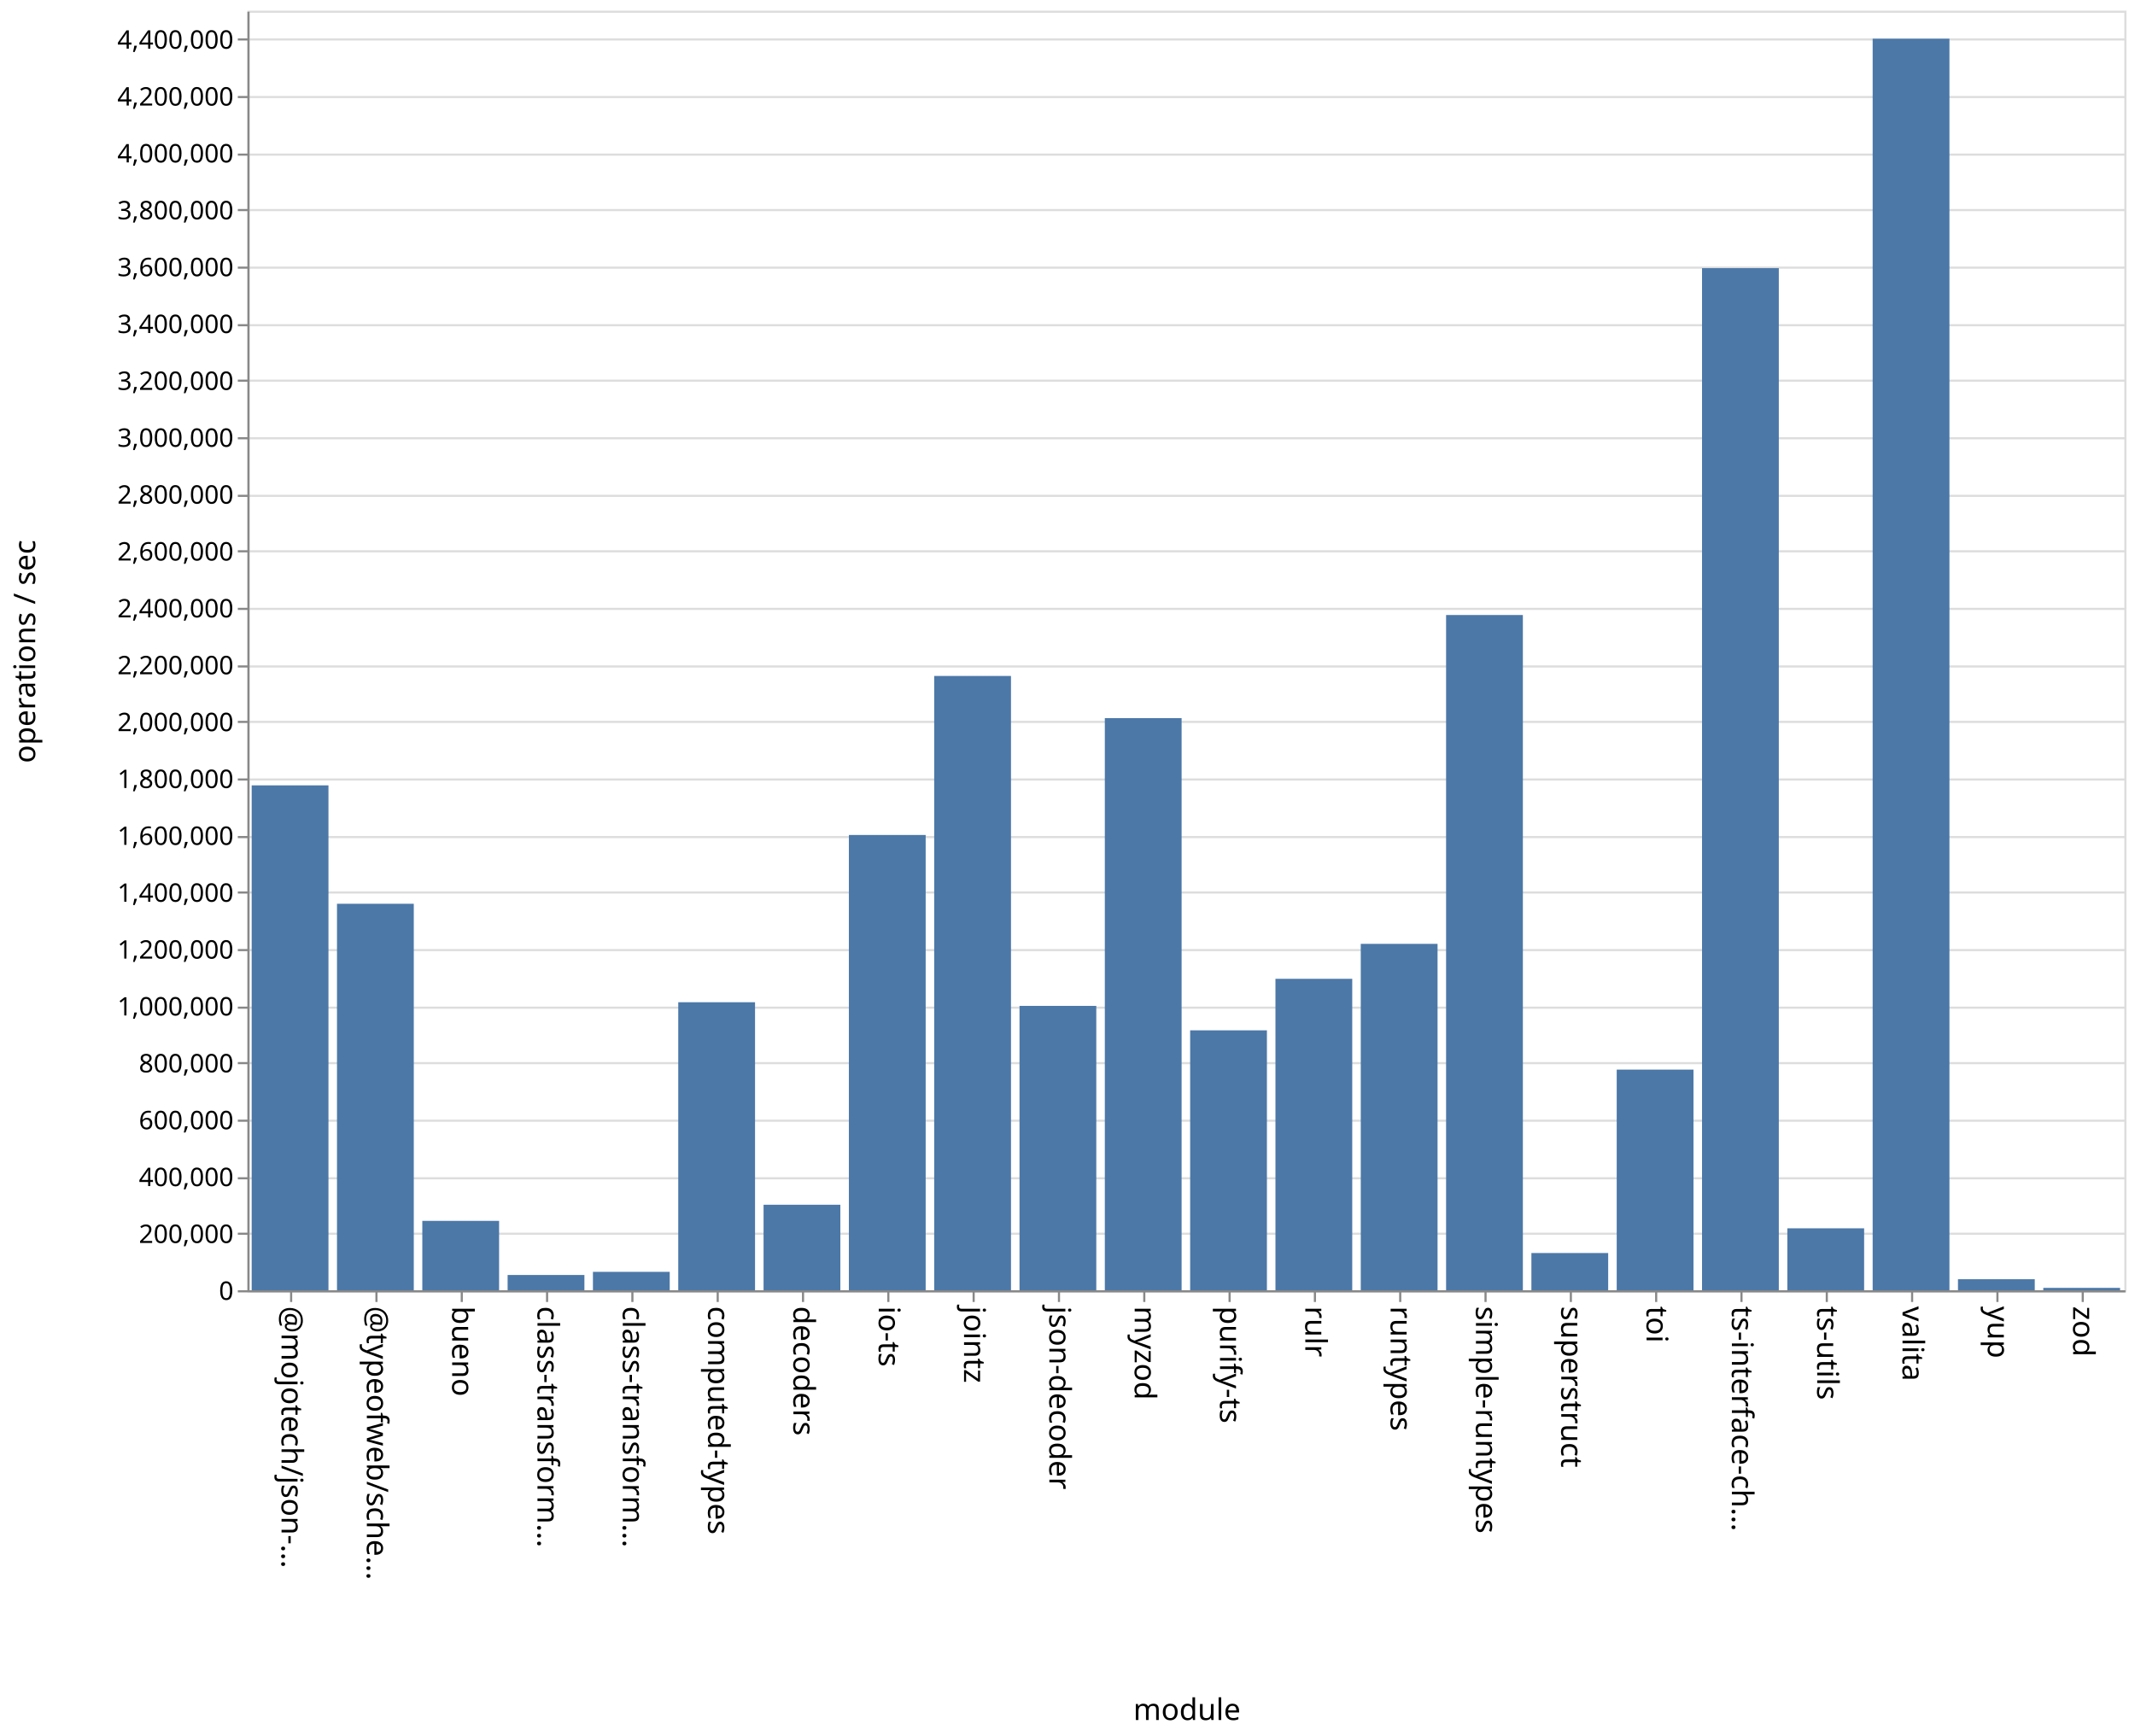
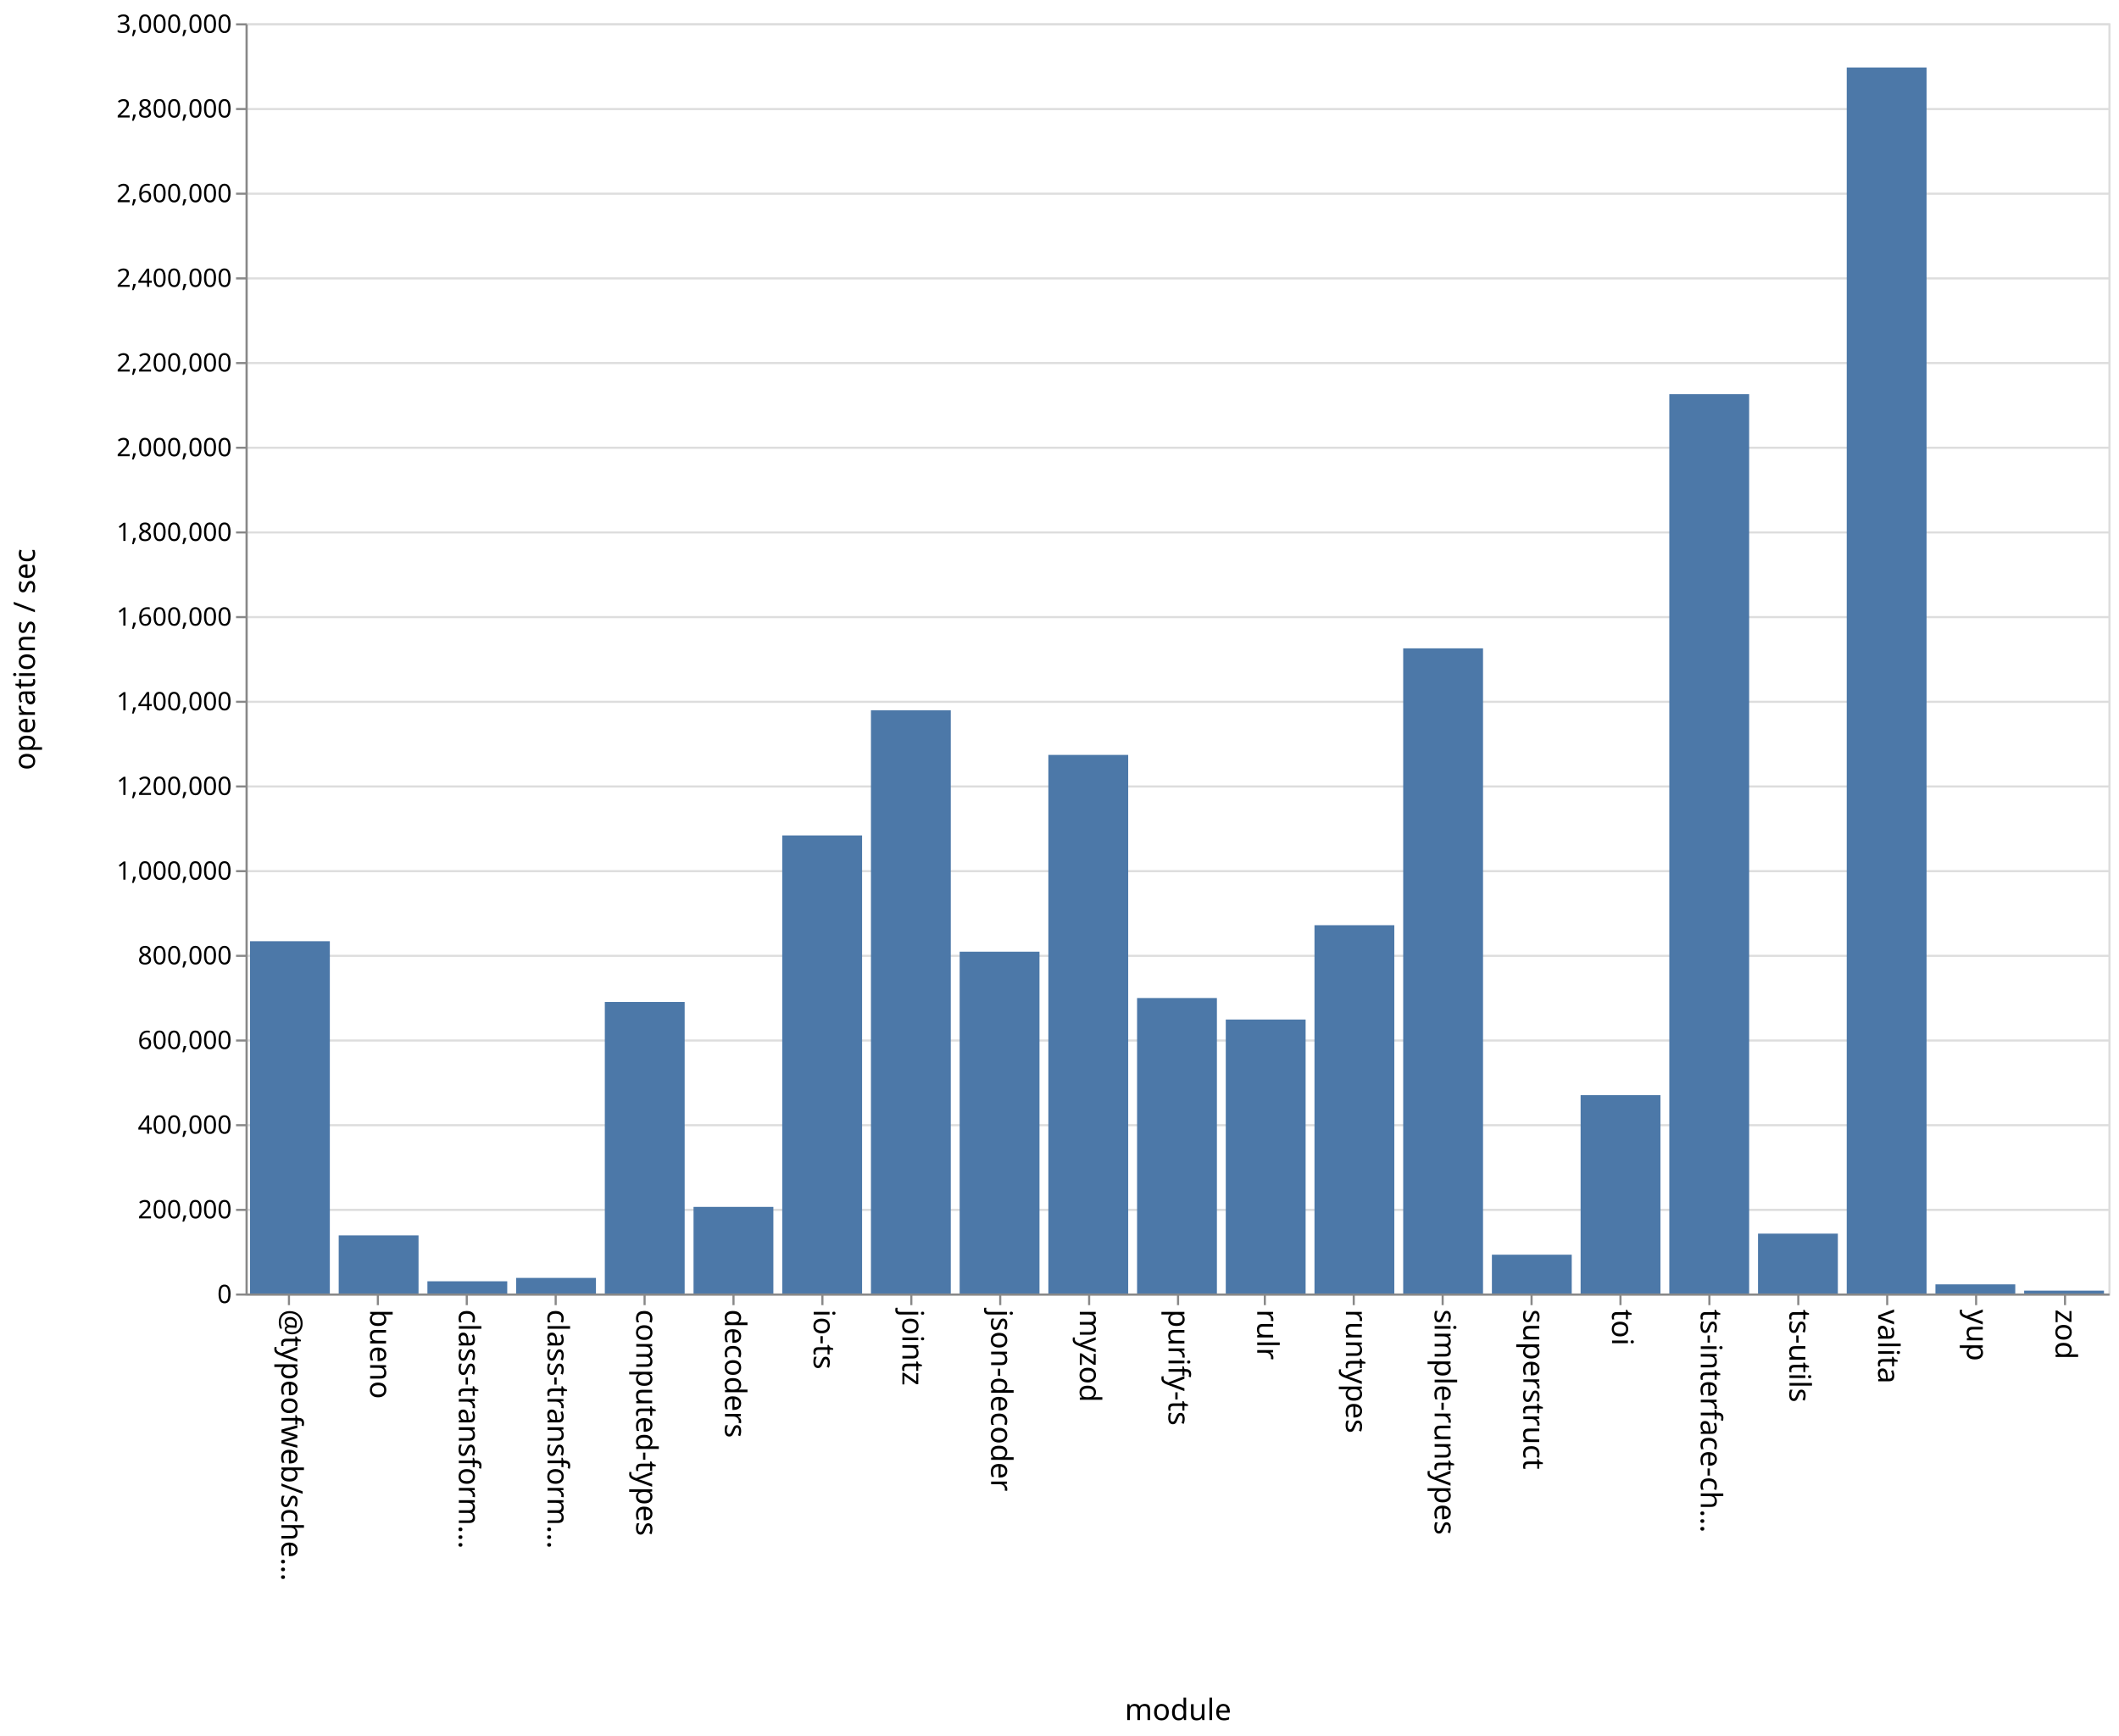
- <svg xmlns="http://www.w3.org/2000/svg" class="marks" width="1001" height="814">
-   <path fill="#fff" d="M0 0h1001v814H0z" />
+ <svg xmlns="http://www.w3.org/2000/svg" class="marks" width="1001" height="820">
+   <path fill="#fff" d="M0 0h1001v820H0z" />
  <g class="mark-group role-frame root" aria-roledescription="group mark container" fill="none" stroke-miterlimit="10">
-     <path class="background" aria-hidden="true" d="M116.5 5.5h880v600h-880z" stroke="#ddd" />
-     <g class="mark-group role-axis" aria-roledescription="axis" aria-label="Y-axis for a linear scale with values from 0 to 4,500,000">
-       <path class="background" aria-hidden="true" d="M116.5 5.5z" pointer-events="none" />
+     <path class="background" aria-hidden="true" d="M116.5 11.5h880v600h-880z" stroke="#ddd" />
+     <g class="mark-group role-axis" aria-roledescription="axis" aria-label="Y-axis for a linear scale with values from 0 to 3,000,000">
+       <path class="background" aria-hidden="true" d="M116.5 11.5z" pointer-events="none" />
      <g class="mark-rule role-axis-grid" pointer-events="none" stroke="#ddd">
-         <path d="M116.5 605.5h880M116.5 578.5h880M116.5 552.5h880M116.5 525.5h880M116.5 498.5h880M116.5 472.5h880M116.5 445.5h880M116.5 418.5h880M116.5 392.5h880M116.5 365.5h880M116.5 338.5h880M116.5 312.5h880M116.5 285.5h880M116.5 258.5h880M116.5 232.5h880M116.5 205.5h880M116.5 178.5h880M116.5 152.5h880M116.5 125.5h880M116.5 98.5h880M116.5 72.5h880M116.5 45.5h880M116.5 18.5h880" />
+         <path d="M116.5 611.5h880M116.5 571.5h880M116.5 531.5h880M116.5 491.5h880M116.5 451.5h880M116.5 411.5h880M116.5 371.5h880M116.5 331.5h880M116.5 291.5h880M116.5 251.5h880M116.5 211.5h880M116.5 171.5h880M116.5 131.5h880M116.5 91.5h880M116.5 51.5h880M116.5 11.5h880" />
      </g>
    </g>
-     <g class="mark-group role-axis" aria-roledescription="axis" aria-label="X-axis titled 'module' for a discrete scale with 22 values: @mojotech/json-type-validation, @typeofweb/schema, bueno, class-transformer-validator-async, class-transformer-validator-sync, ending with zod">
-       <path class="background" aria-hidden="true" d="M116.5 605.5z" pointer-events="none" />
+     <g class="mark-group role-axis" aria-roledescription="axis" aria-label="X-axis titled 'module' for a discrete scale with 21 values: @typeofweb/schema, bueno, class-transformer-validator-async, class-transformer-validator-sync, computed-types, ending with zod">
+       <path class="background" aria-hidden="true" d="M116.5 611.5z" pointer-events="none" />
      <g class="mark-rule role-axis-tick" pointer-events="none" stroke="#888">
-         <path d="M136.5 605.5v5M176.5 605.5v5M216.5 605.5v5M256.5 605.5v5M296.5 605.5v5M336.5 605.5v5M376.5 605.5v5M416.5 605.5v5M456.5 605.5v5M496.5 605.5v5M536.5 605.5v5M576.5 605.5v5M616.5 605.5v5M656.5 605.5v5M696.5 605.5v5M736.5 605.5v5M776.5 605.5v5M816.5 605.5v5M856.5 605.5v5M896.5 605.5v5M936.5 605.5v5M976.5 605.5v5" />
+         <path d="M136.5 611.5v5M178.5 611.5v5M220.5 611.5v5M262.5 611.5v5M304.5 611.5v5M346.5 611.5v5M388.5 611.5v5M430.5 611.5v5M472.5 611.5v5M514.5 611.5v5M556.5 611.5v5M597.5 611.5v5M639.5 611.5v5M681.5 611.5v5M723.5 611.5v5M765.5 611.5v5M807.5 611.5v5M849.5 611.5v5M891.5 611.5v5M933.5 611.5v5M975.5 611.5v5" />
      </g>
      <g class="mark-text role-axis-label" pointer-events="none" font-family="sans-serif" font-size="14" fill="#000">
-         <text transform="rotate(90 -240.25 372.25)">@mojotech/json-…</text>
-         <text transform="rotate(90 -220.25 392.25)">@typeofweb/sche…</text>
-         <text transform="rotate(90 -200.25 412.25)">bueno</text>
-         <text transform="rotate(90 -180.25 432.25)">class-transform…</text>
-         <text transform="rotate(90 -160.25 452.25)">class-transform…</text>
-         <text transform="rotate(90 -140.25 472.25)">computed-types</text>
-         <text transform="rotate(90 -120.25 492.25)">decoders</text>
-         <text transform="rotate(90 -100.25 512.25)">io-ts</text>
-         <text transform="rotate(90 -80.25 532.25)">jointz</text>
-         <text transform="rotate(90 -60.25 552.25)">json-decoder</text>
-         <text transform="rotate(90 -40.25 572.25)">myzod</text>
-         <text transform="rotate(90 -20.25 592.25)">purify-ts</text>
-         <text transform="rotate(90 -.25 612.25)">rulr</text>
-         <text transform="rotate(90 19.75 632.25)">runtypes</text>
-         <text transform="rotate(90 39.75 652.25)">simple-runtypes</text>
-         <text transform="rotate(90 59.75 672.25)">superstruct</text>
-         <text transform="rotate(90 79.75 692.25)">toi</text>
-         <text transform="rotate(90 99.75 712.25)">ts-interface-ch…</text>
-         <text transform="rotate(90 119.75 732.25)">ts-utils</text>
-         <text transform="rotate(90 139.75 752.25)">valita</text>
-         <text transform="rotate(90 159.75 772.25)">yup</text>
-         <text transform="rotate(90 179.75 792.25)">zod</text>
+         <text transform="rotate(90 -242.774 375.726)">@typeofweb/sche…</text>
+         <text transform="rotate(90 -221.821 396.679)">bueno</text>
+         <text transform="rotate(90 -200.869 417.631)">class-transform…</text>
+         <text transform="rotate(90 -179.917 438.583)">class-transform…</text>
+         <text transform="rotate(90 -158.964 459.536)">computed-types</text>
+         <text transform="rotate(90 -138.012 480.488)">decoders</text>
+         <text transform="rotate(90 -117.06 501.44)">io-ts</text>
+         <text transform="rotate(90 -96.107 522.393)">jointz</text>
+         <text transform="rotate(90 -75.155 543.345)">json-decoder</text>
+         <text transform="rotate(90 -54.202 564.298)">myzod</text>
+         <text transform="rotate(90 -33.25 585.25)">purify-ts</text>
+         <text transform="rotate(90 -12.298 606.202)">rulr</text>
+         <text transform="rotate(90 8.655 627.155)">runtypes</text>
+         <text transform="rotate(90 29.607 648.107)">simple-runtypes</text>
+         <text transform="rotate(90 50.56 669.06)">superstruct</text>
+         <text transform="rotate(90 71.512 690.012)">toi</text>
+         <text transform="rotate(90 92.464 710.964)">ts-interface-ch…</text>
+         <text transform="rotate(90 113.417 731.917)">ts-utils</text>
+         <text transform="rotate(90 134.369 752.869)">valita</text>
+         <text transform="rotate(90 155.321 773.821)">yup</text>
+         <text transform="rotate(90 176.274 794.774)">zod</text>
      </g>
-       <path stroke="#888" d="M116.5 605.5h880" class="mark-rule role-axis-domain" pointer-events="none" />
-       <text text-anchor="middle" transform="translate(556.5 806.5)" font-family="sans-serif" font-size="14" fill="#000" class="mark-text role-axis-title" pointer-events="none">module</text>
+       <path stroke="#888" d="M116.5 611.5h880" class="mark-rule role-axis-domain" pointer-events="none" />
+       <text text-anchor="middle" transform="translate(556.5 812.5)" font-family="sans-serif" font-size="14" fill="#000" class="mark-text role-axis-title" pointer-events="none">module</text>
    </g>
-     <g class="mark-group role-axis" aria-roledescription="axis" aria-label="Y-axis titled 'operations / sec' for a linear scale with values from 0 to 4,500,000">
-       <path class="background" aria-hidden="true" d="M116.5 5.5z" pointer-events="none" />
+     <g class="mark-group role-axis" aria-roledescription="axis" aria-label="Y-axis titled 'operations / sec' for a linear scale with values from 0 to 3,000,000">
+       <path class="background" aria-hidden="true" d="M116.5 11.5z" pointer-events="none" />
      <g class="mark-rule role-axis-tick" pointer-events="none" stroke="#888">
-         <path d="M116.5 605.5h-5M116.5 578.5h-5M116.5 552.5h-5M116.5 525.5h-5M116.5 498.5h-5M116.5 472.5h-5M116.5 445.5h-5M116.5 418.5h-5M116.5 392.5h-5M116.5 365.5h-5M116.5 338.5h-5M116.5 312.5h-5M116.5 285.5h-5M116.5 258.5h-5M116.5 232.5h-5M116.5 205.5h-5M116.5 178.5h-5M116.5 152.5h-5M116.5 125.5h-5M116.5 98.5h-5M116.5 72.5h-5M116.5 45.5h-5M116.5 18.5h-5" />
+         <path d="M116.5 611.5h-5M116.5 571.5h-5M116.5 531.5h-5M116.5 491.5h-5M116.5 451.5h-5M116.5 411.5h-5M116.5 371.5h-5M116.5 331.5h-5M116.5 291.5h-5M116.5 251.5h-5M116.5 211.5h-5M116.5 171.5h-5M116.5 131.5h-5M116.5 91.5h-5M116.5 51.5h-5M116.5 11.5h-5" />
      </g>
      <g class="mark-text role-axis-label" pointer-events="none" text-anchor="end" font-family="sans-serif" font-size="12" fill="#000">
-         <text transform="translate(109.5 609.5)">0</text>
-         <text transform="translate(109.5 582.833)">200,000</text>
-         <text transform="translate(109.5 556.167)">400,000</text>
-         <text transform="translate(109.5 529.5)">600,000</text>
-         <text transform="translate(109.5 502.833)">800,000</text>
-         <text transform="translate(109.5 476.167)">1,000,000</text>
-         <text transform="translate(109.5 449.5)">1,200,000</text>
-         <text transform="translate(109.5 422.833)">1,400,000</text>
-         <text transform="translate(109.5 396.167)">1,600,000</text>
-         <text transform="translate(109.5 369.5)">1,800,000</text>
-         <text transform="translate(109.5 342.833)">2,000,000</text>
-         <text transform="translate(109.5 316.167)">2,200,000</text>
-         <text transform="translate(109.5 289.5)">2,400,000</text>
-         <text transform="translate(109.5 262.833)">2,600,000</text>
-         <text transform="translate(109.5 236.167)">2,800,000</text>
-         <text transform="translate(109.5 209.5)">3,000,000</text>
-         <text transform="translate(109.5 182.833)">3,200,000</text>
-         <text transform="translate(109.5 156.167)">3,400,000</text>
-         <text transform="translate(109.5 129.5)">3,600,000</text>
-         <text transform="translate(109.5 102.833)">3,800,000</text>
-         <text transform="translate(109.5 76.167)">4,000,000</text>
-         <text transform="translate(109.5 49.5)">4,200,000</text>
-         <text transform="translate(109.5 22.833)">4,400,000</text>
+         <text transform="translate(109.5 615.5)">0</text>
+         <text transform="translate(109.5 575.5)">200,000</text>
+         <text transform="translate(109.5 535.5)">400,000</text>
+         <text transform="translate(109.5 495.5)">600,000</text>
+         <text transform="translate(109.5 455.5)">800,000</text>
+         <text transform="translate(109.5 415.5)">1,000,000</text>
+         <text transform="translate(109.5 375.5)">1,200,000</text>
+         <text transform="translate(109.5 335.5)">1,400,000</text>
+         <text transform="translate(109.5 295.5)">1,600,000</text>
+         <text transform="translate(109.5 255.5)">1,800,000</text>
+         <text transform="translate(109.5 215.5)">2,000,000</text>
+         <text transform="translate(109.5 175.5)">2,200,000</text>
+         <text transform="translate(109.5 135.5)">2,400,000</text>
+         <text transform="translate(109.5 95.5)">2,600,000</text>
+         <text transform="translate(109.5 55.5)">2,800,000</text>
+         <text transform="translate(109.5 15.5)">3,000,000</text>
      </g>
-       <path stroke="#888" d="M116.5 605.5V5.5" class="mark-rule role-axis-domain" pointer-events="none" />
-       <text text-anchor="middle" transform="rotate(-90 161 144.5)" font-family="sans-serif" font-size="14" fill="#000" class="mark-text role-axis-title" pointer-events="none">operations / sec</text>
+       <path stroke="#888" d="M116.5 611.5v-600" class="mark-rule role-axis-domain" pointer-events="none" />
+       <text text-anchor="middle" transform="rotate(-90 164 147.5)" font-family="sans-serif" font-size="14" fill="#000" class="mark-text role-axis-title" pointer-events="none">operations / sec</text>
    </g>
    <g class="mark-rect role-mark marks" aria-roledescription="rect mark container" fill="#4c78a8">
-       <path d="M198 572.465h36V605h-36zM238 597.84h36V605h-36zM278 596.367h36V605h-36zM318 469.953h36V605h-36zM358 564.905h36V605h-36zM398 391.522h36V605h-36zM438 316.955h36V605h-36zM478 471.664h36V605h-36zM518 336.729h36V605h-36zM558 483.123h36V605h-36zM598 458.967h36V605h-36zM638 442.576h36V605h-36zM678 288.377h36V605h-36zM718 587.545h36V605h-36zM758 501.542h36V605h-36zM798 125.735h36V605h-36zM838 575.962h36V605h-36zM158 423.778h36V605h-36zM878 18.14h36V605h-36zM918 599.828h36V605h-36zM958 603.888h36V605h-36zM118 368.254h36V605h-36z" />
+       <path d="M160 583.544h37.714V611H160zM201.905 605.227h37.714V611h-37.714zM243.81 603.631h37.714V611H243.81zM285.714 473.284h37.715V611h-37.715zM327.619 570.086h37.714V611H327.62zM369.524 394.628h37.714V611h-37.714zM411.429 335.498h37.714V611h-37.714zM453.333 449.552h37.715V611h-37.715zM495.238 356.587h37.714V611h-37.714zM537.143 471.431h37.714V611h-37.714zM579.048 481.584h37.714V611h-37.714zM620.952 437.033h37.715V611h-37.715zM662.857 306.249h37.714V611h-37.714zM704.762 592.672h37.714V611h-37.714zM746.667 517.305h37.714V611h-37.714zM788.571 186.204h37.715V611H788.57zM830.476 582.72h37.714V611h-37.714zM118.095 444.597h37.715V611h-37.715zM872.381 31.877h37.714V611h-37.714zM914.286 606.682H952V611h-37.714zM956.19 609.649h37.715V611H956.19z" />
    </g>
  </g>
</svg>
